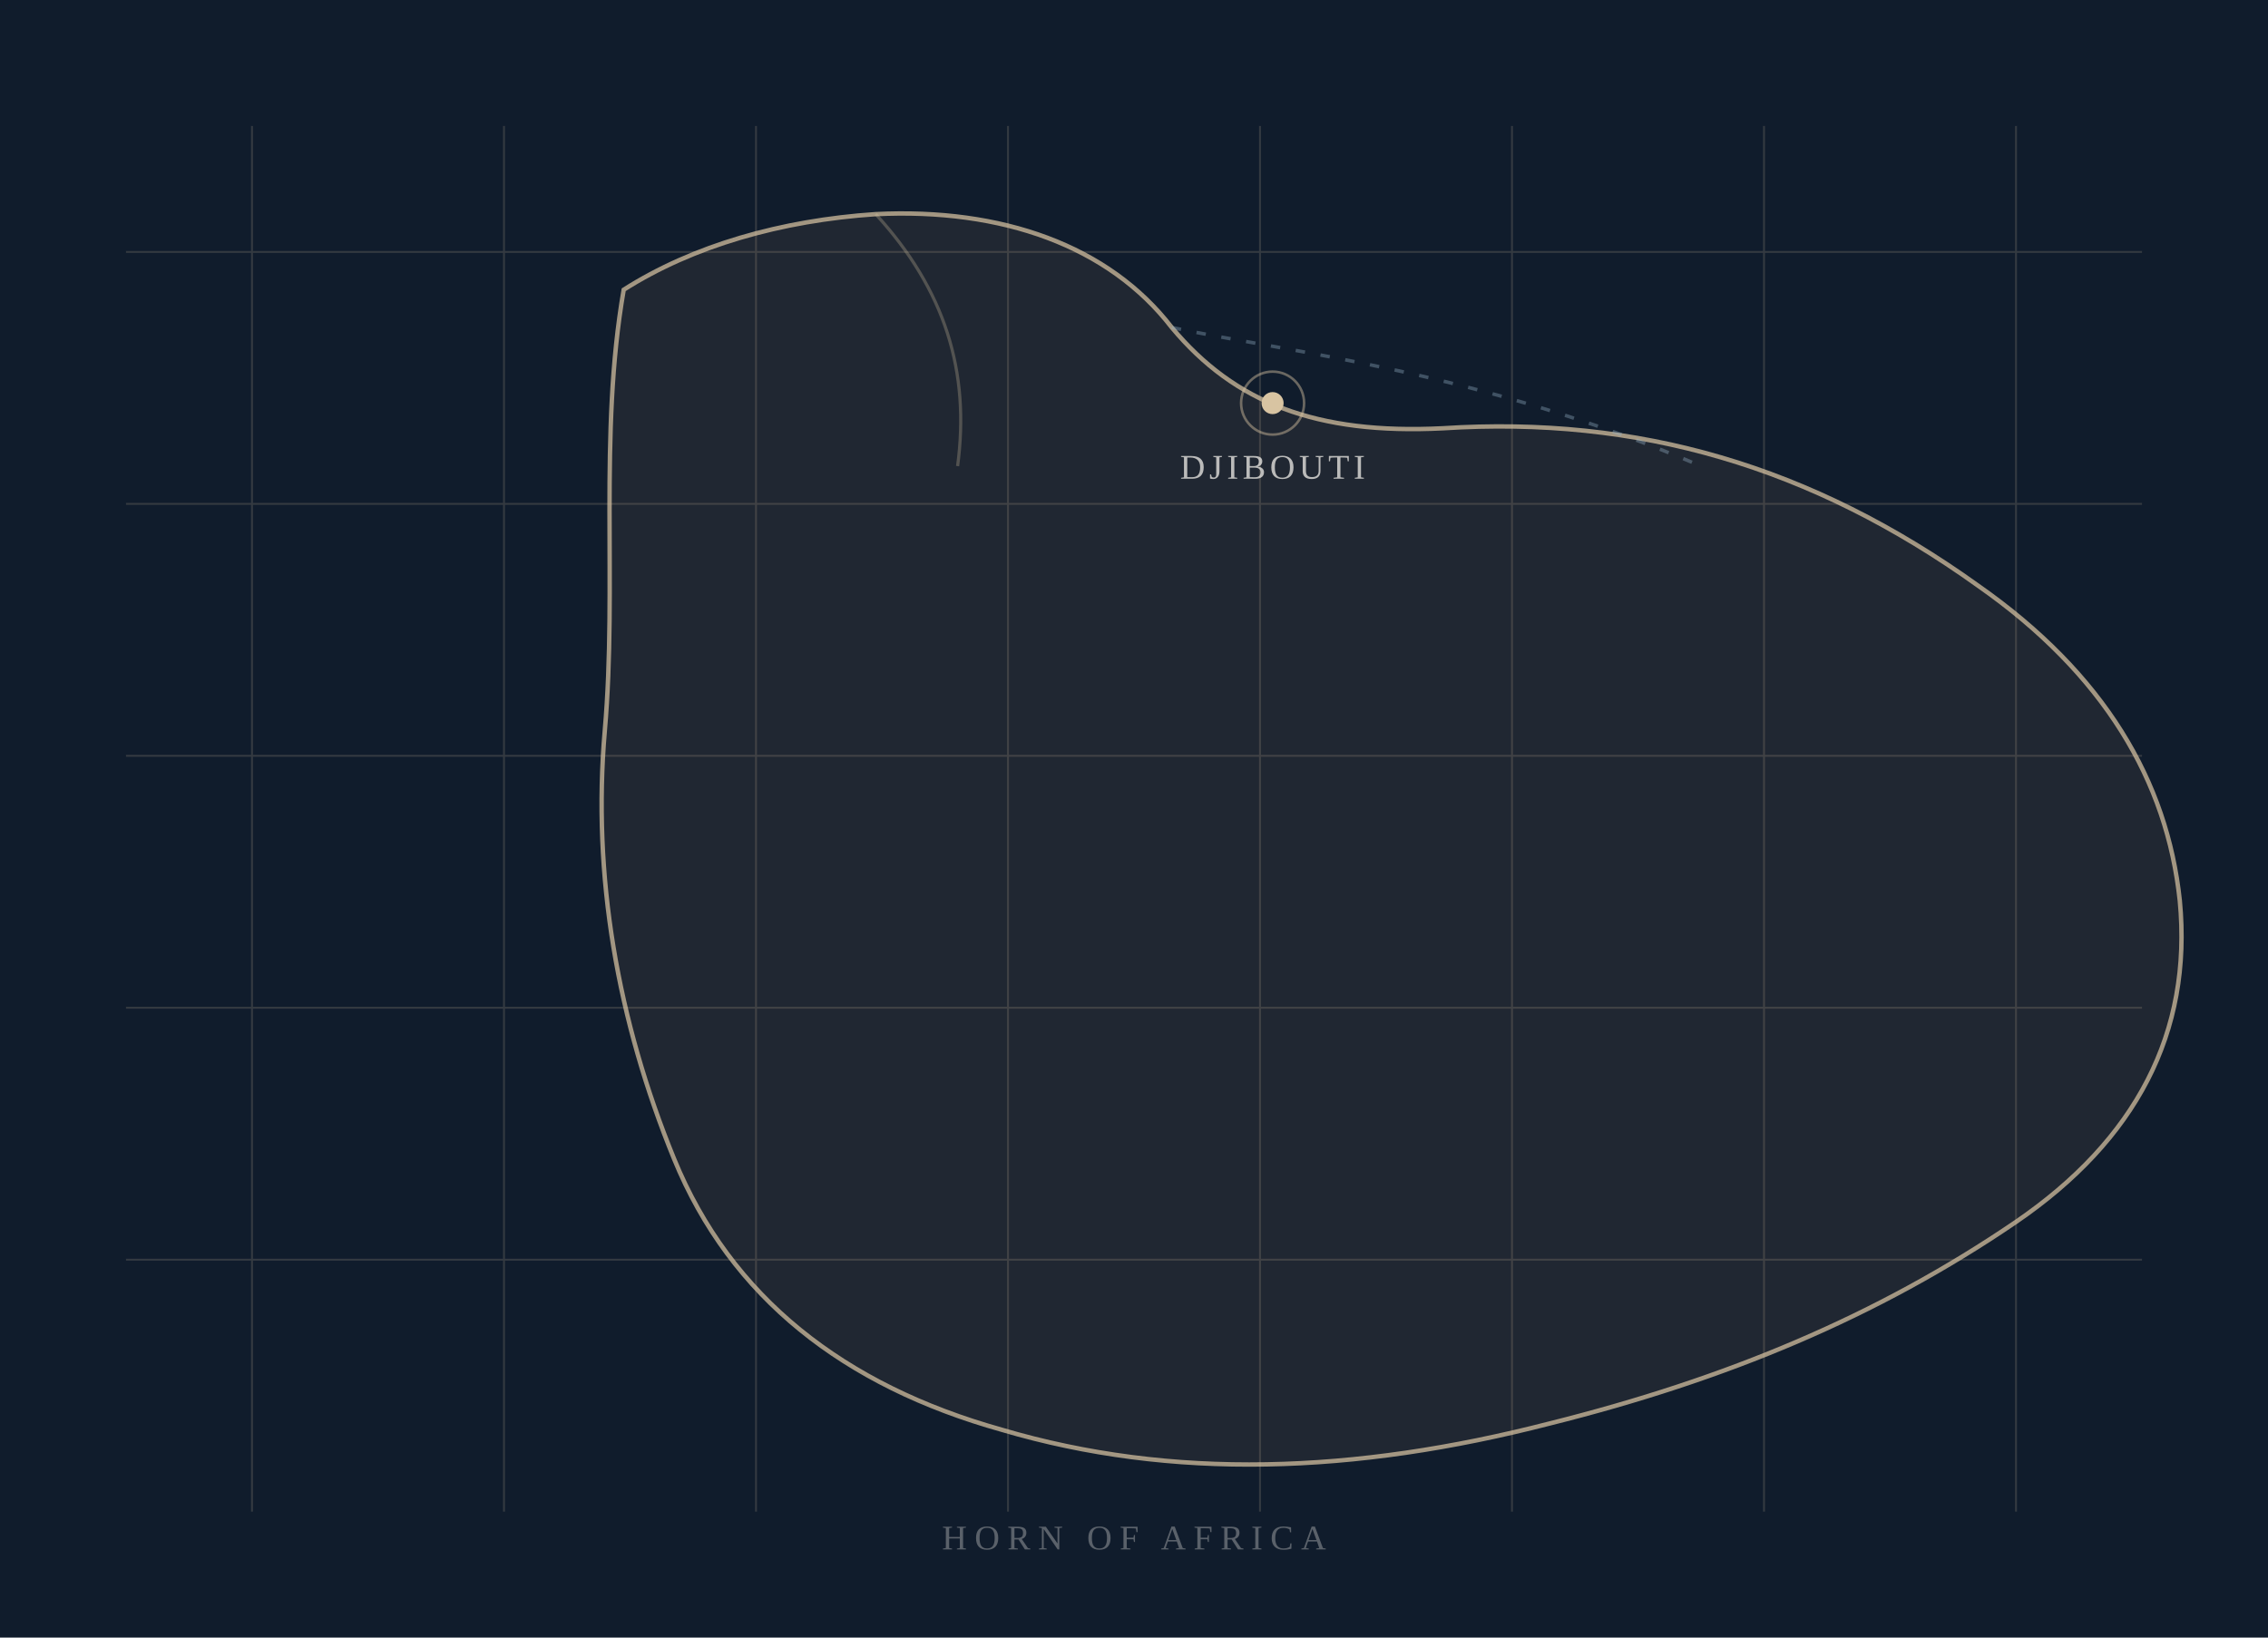
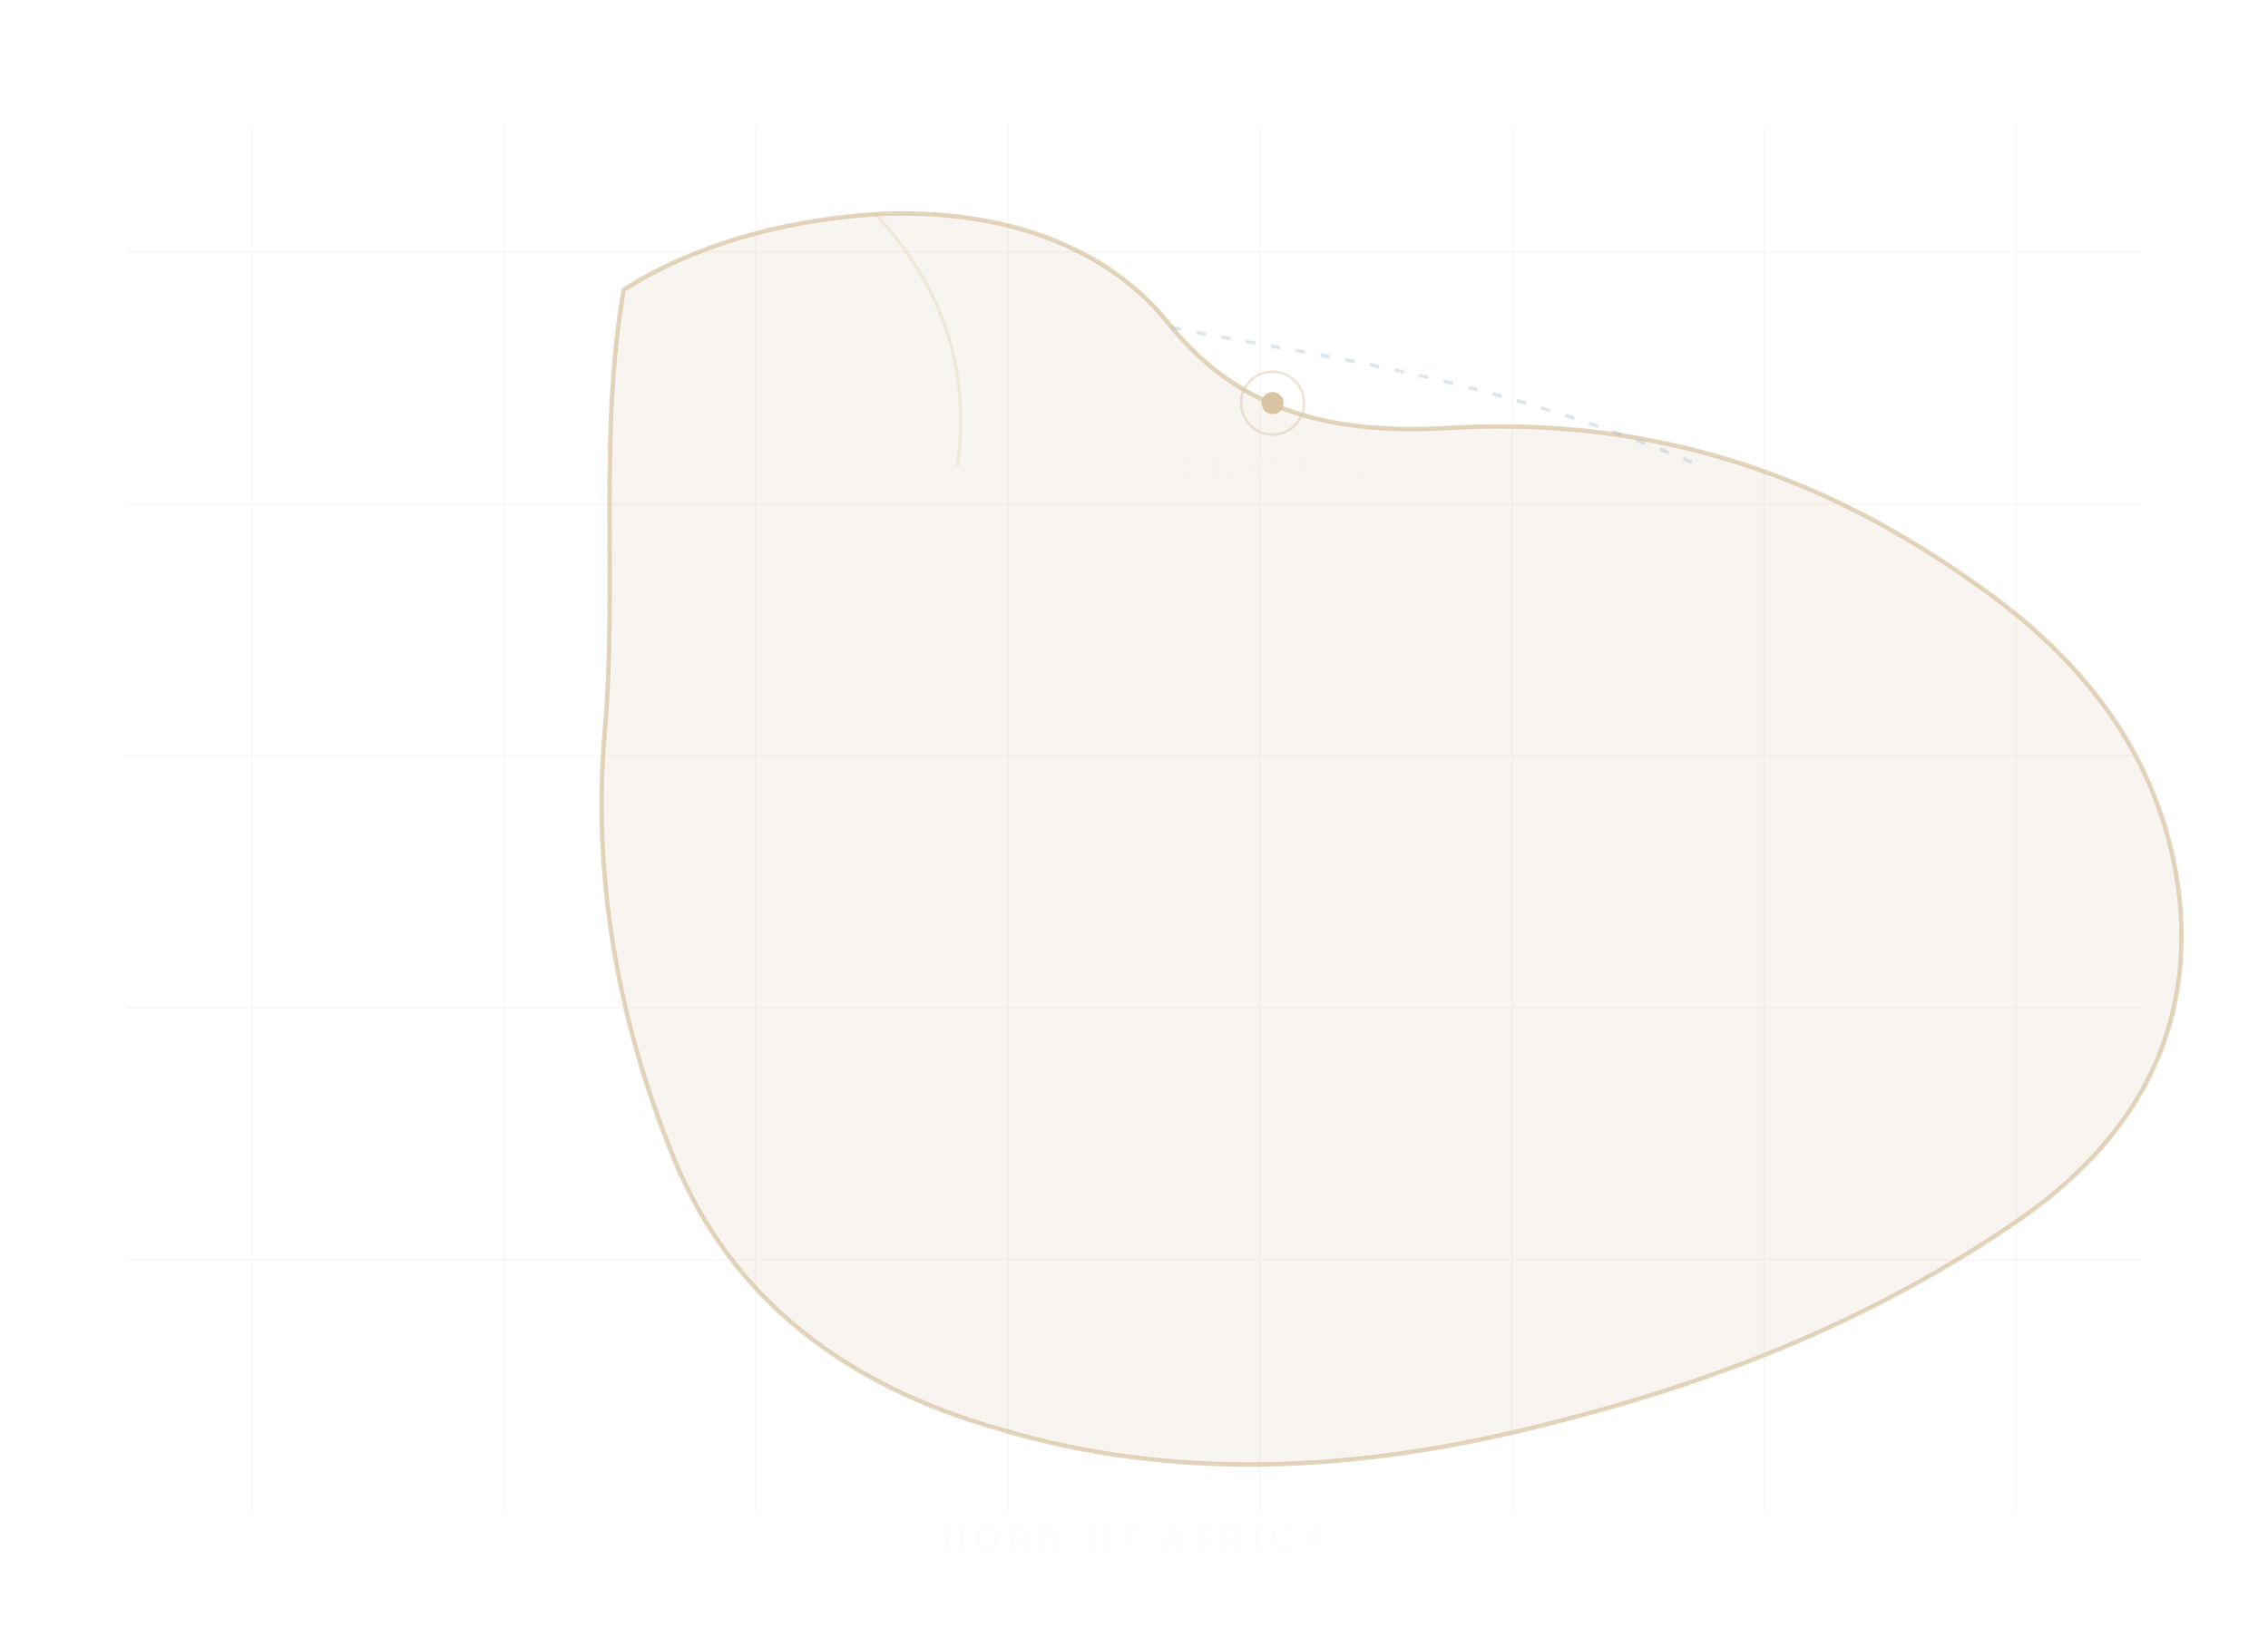
<svg xmlns="http://www.w3.org/2000/svg" viewBox="0 0 720 520" fill="none" aria-hidden="true">
-   <rect width="720" height="520" fill="#101c2c" />
-   <g opacity="0.18" stroke="#d8c4a2" stroke-width="0.6">
+   <g opacity="0.12" stroke="#d8c4a2" stroke-width="0.6">
    <path d="M40 80h640M40 160h640M40 240h640M40 320h640M40 400h640" />
    <path d="M80 40v440M160 40v440M240 40v440M320 40v440M400 40v440M480 40v440M560 40v440M640 40v440" />
  </g>
  <path d="M198 92            C220 78 248 70 278 68            C318 66 352 78 372 104            C392 128 418 138 458 136            C520 132 575 148 628 186            C668 214 688 248 692 286            C696 328 678 362 640 388            C596 418 548 438 492 452            C430 468 372 470 318 454            C268 440 232 412 214 368            C196 324 188 278 192 232            C196 186 190 138 198 92 Z" fill="rgba(184,149,106,0.10)" stroke="rgba(216,196,162,0.72)" stroke-width="1.4" />
  <path d="M278 68 C300 92 308 118 304 148" stroke="rgba(216,196,162,0.28)" stroke-width="1" />
  <path d="M372 104 C410 112 470 118 540 148" stroke="rgba(154,184,204,0.35)" stroke-width="1.1" stroke-dasharray="3 5" />
  <circle cx="404" cy="128" r="3.5" fill="#d8c4a2" />
  <circle cx="404" cy="128" r="10" stroke="#d8c4a2" stroke-width="0.8" opacity="0.45" />
  <text x="404" y="152" fill="rgba(247,244,238,0.72)" font-family="Source Sans 3, Inter, sans-serif" font-size="11" letter-spacing="0.12em" text-anchor="middle">DJIBOUTI</text>
  <text x="360" y="492" fill="rgba(247,244,238,0.32)" font-family="Source Sans 3, Inter, sans-serif" font-size="11" letter-spacing="0.22em" text-anchor="middle">HORN OF AFRICA</text>
</svg>
